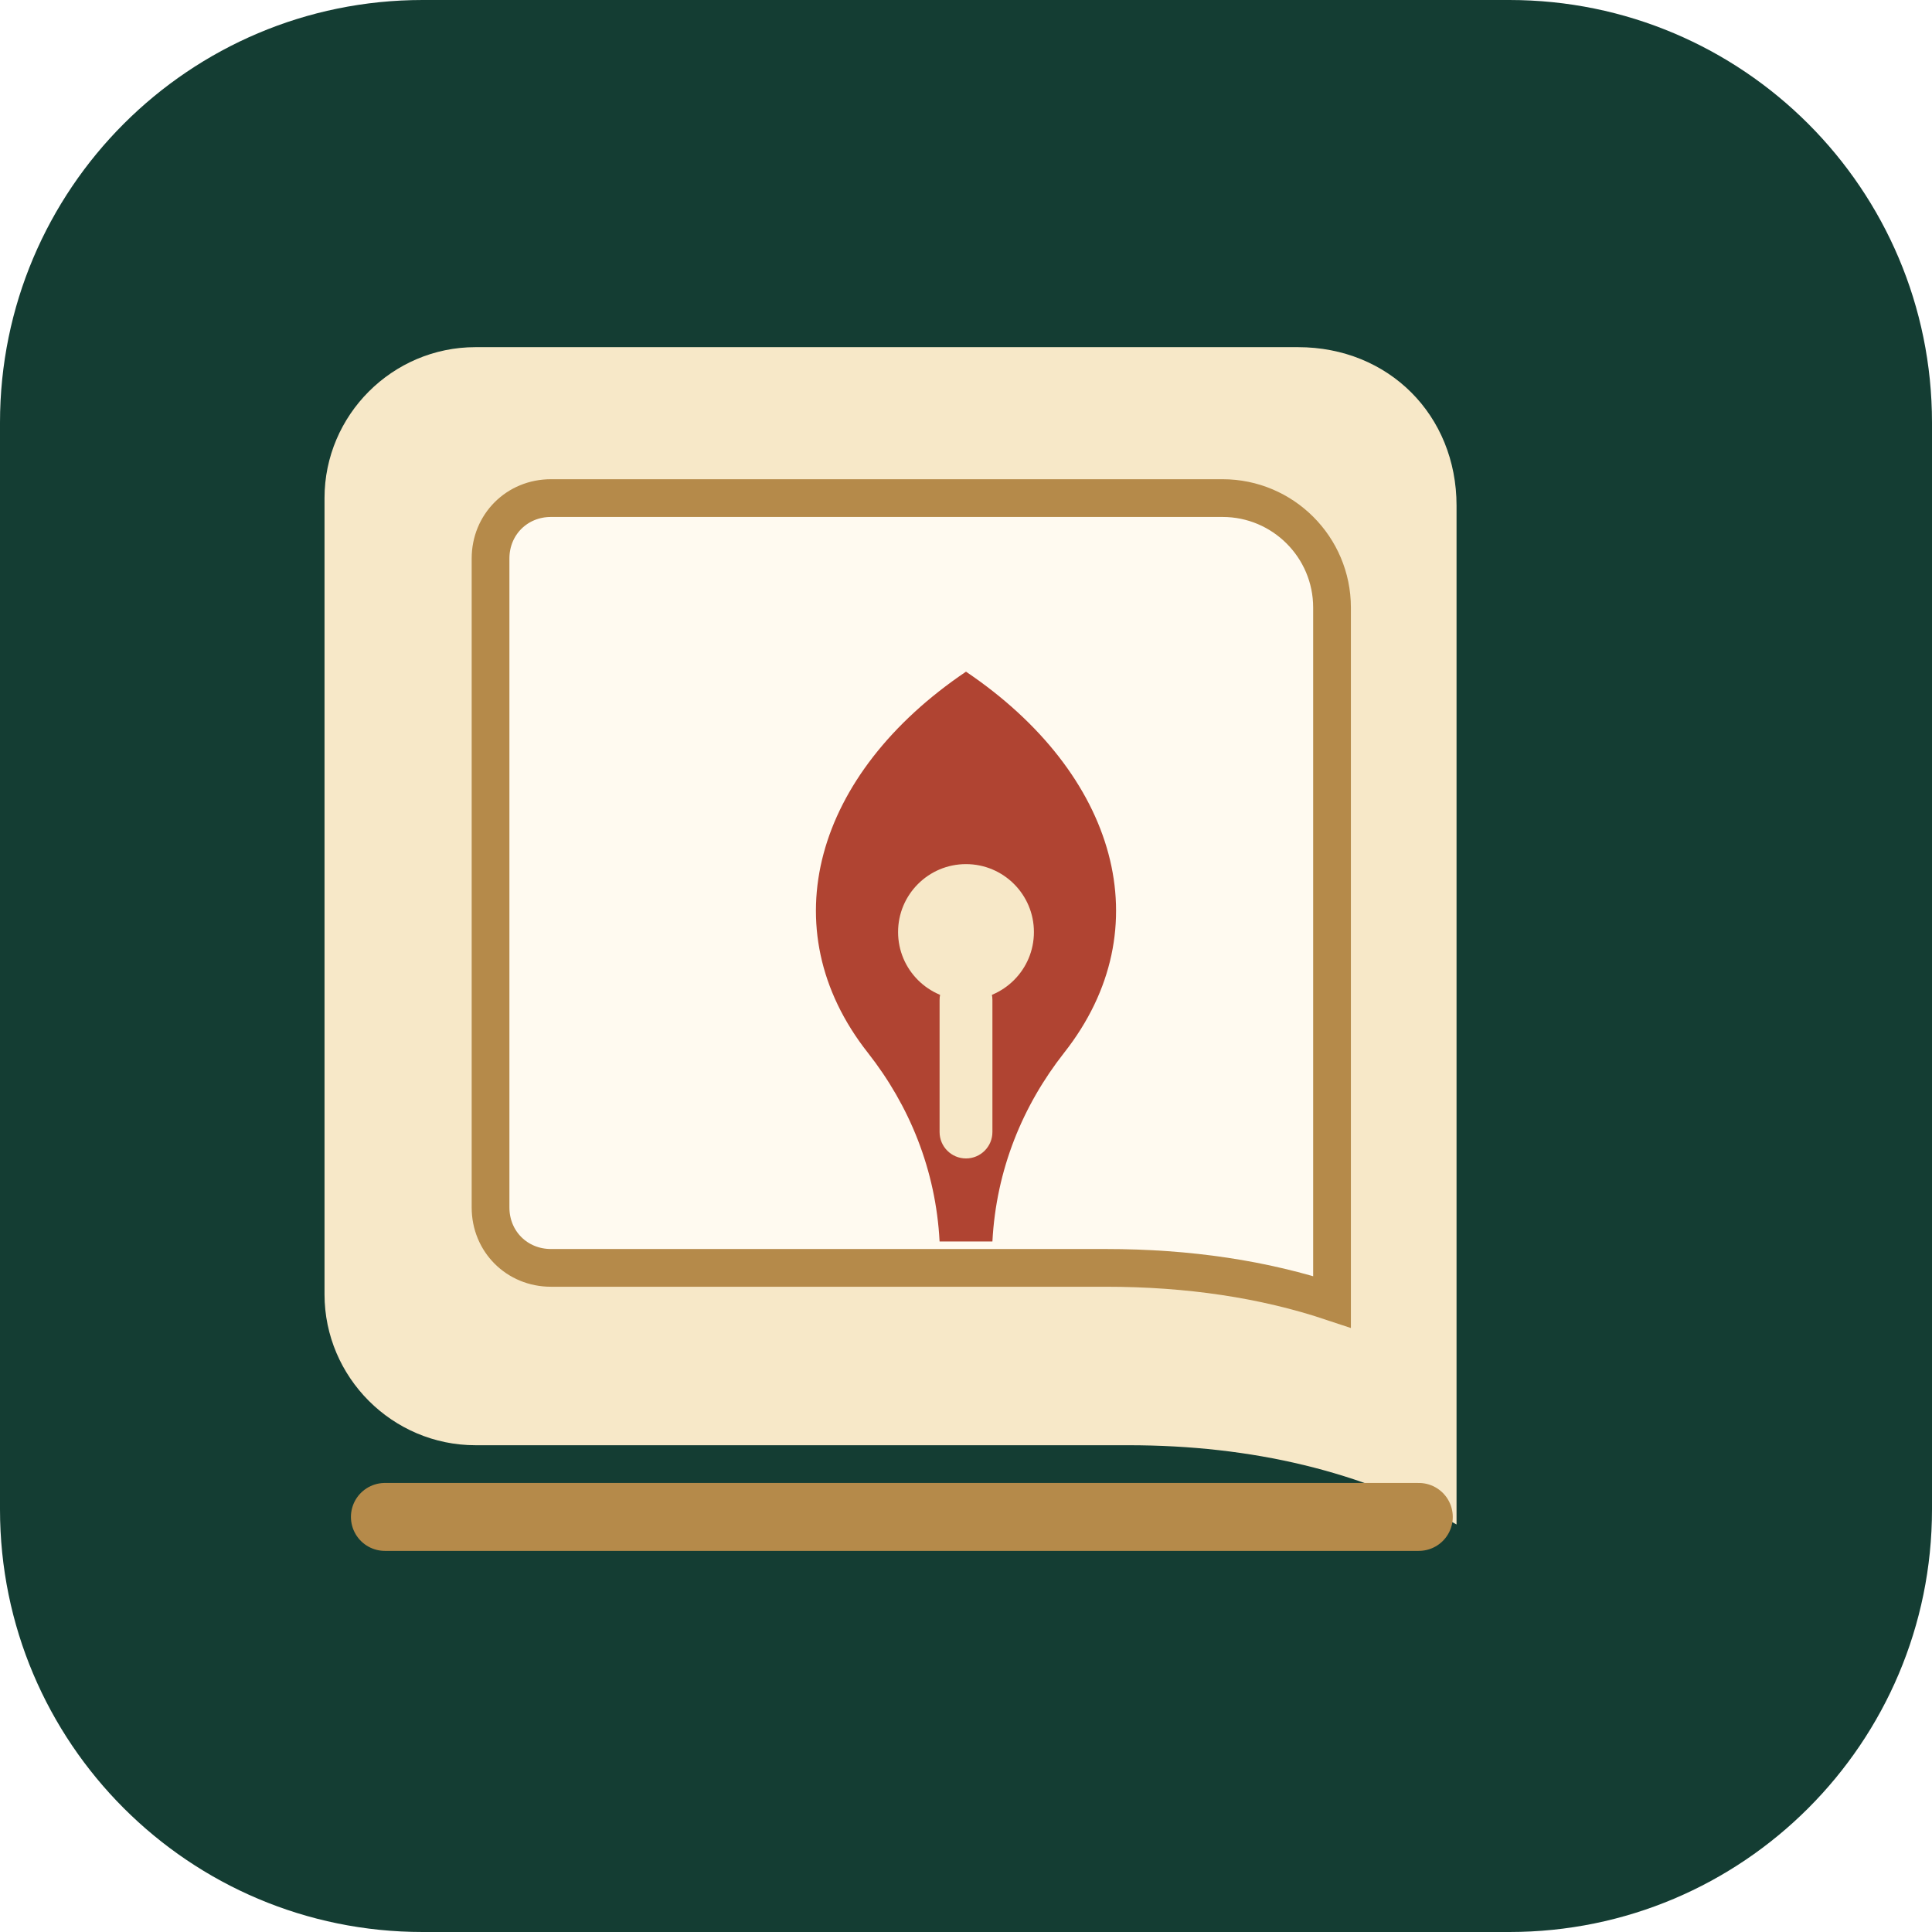
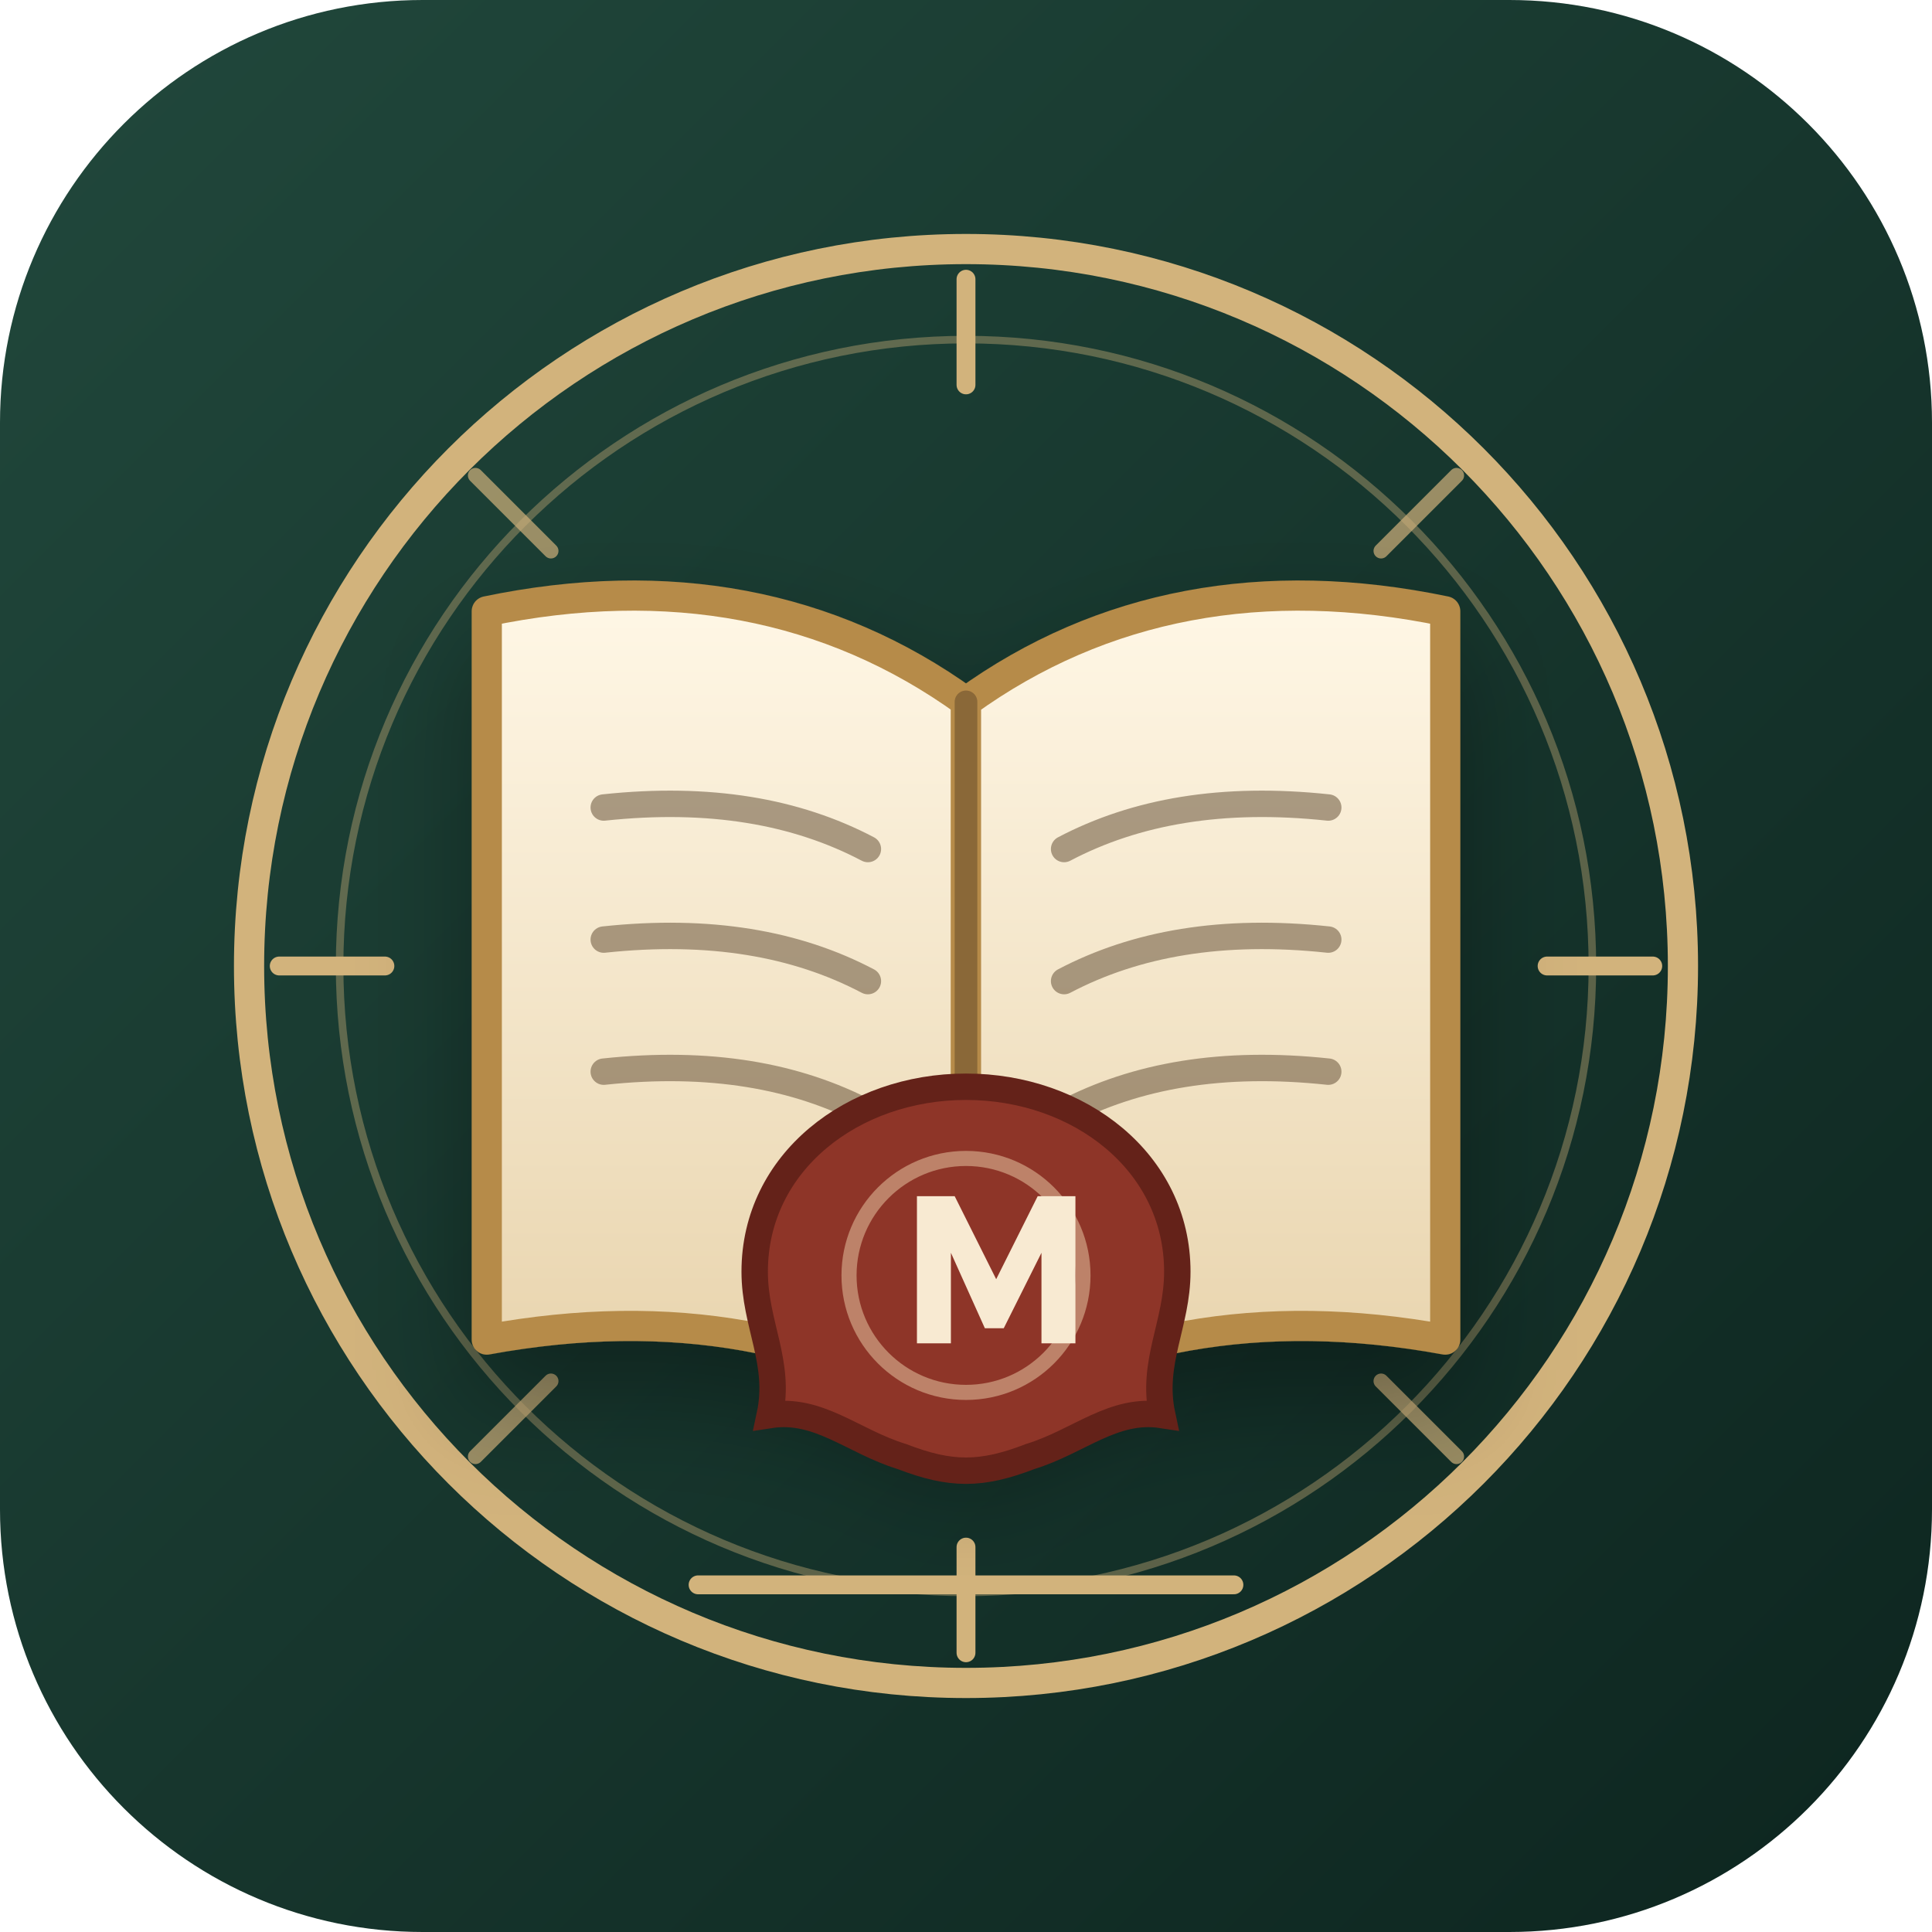
<svg xmlns="http://www.w3.org/2000/svg" viewBox="0 0 512 512" role="img" aria-labelledby="title desc">
-   <rect width="512" height="512" rx="112" fill="#143d33" />
-   <path d="M126 92h218c24 0 42 18 42 42v270c-25-14-54-21-87-21H126c-22 0-40-18-40-40V132c0-22 18-40 40-40Z" fill="#f7e8c8" />
-   <path d="M146 132h178c16 0 29 13 29 29v184c-18-6-38-9-60-9H146c-9 0-16-7-16-16V148c0-9 7-16 16-16Z" fill="#fffaf0" stroke="#b58a4a" stroke-width="10" />
-   <path d="M256 178c-40 27-52 68-26 101 11 14 18 31 19 50h14c1-19 8-36 19-50 26-33 14-74-26-101Z" fill="#b04432" />
-   <circle cx="256" cy="247" r="18" fill="#f7e8c8" />
-   <rect x="249" y="258" width="14" height="49" rx="7" fill="#f7e8c8" />
-   <path d="M102 402h274" stroke="#b58a4a" stroke-width="18" stroke-linecap="round" />
+   <defs>
+     <linearGradient id="bg" x1="0" y1="0" x2="1" y2="1">
+       <stop offset="0" stop-color="#21483c" />
+       <stop offset="1" stop-color="#0d251f" />
+     </linearGradient>
+     <linearGradient id="paper" x1="0" y1="0" x2="0" y2="1">
+       <stop offset="0" stop-color="#fff7e6" />
+       <stop offset="1" stop-color="#e7d2aa" />
+     </linearGradient>
+     <filter id="shadow" x="-30%" y="-30%" width="160%" height="160%">
+       <feDropShadow dx="0" dy="14" stdDeviation="14" flood-color="#07110e" flood-opacity=".32" />
+     </filter>
+   </defs>
+   <rect width="512" height="512" rx="112" fill="url(#bg)" />
+   <circle cx="256" cy="256" r="190" fill="none" stroke="#d2b37c" stroke-width="8" />
+   <circle cx="256" cy="256" r="166" fill="none" stroke="#d2b37c" stroke-opacity=".38" stroke-width="2" />
+   <path d="M256 74v28M256 410v28M74 256h28M410 256h28" stroke="#d2b37c" stroke-width="5" stroke-linecap="round" />
+   <path d="M126 126l20 20M366 366l20 20M386 126l-20 20M146 366l-20 20" stroke="#d2b37c" stroke-opacity=".7" stroke-width="4" stroke-linecap="round" />
+   <g filter="url(#shadow)">
+     <path d="M129 162c48-10 91-2 127 24v191c-36-23-78-31-127-22V162Z" fill="url(#paper)" stroke="#b68b49" stroke-width="8" stroke-linejoin="round" />
+     <path d="M383 162c-48-10-91-2-127 24v191c36-23 78-31 127-22V162Z" fill="url(#paper)" stroke="#b68b49" stroke-width="8" stroke-linejoin="round" />
+     <path d="M256 186v190" stroke="#8a6737" stroke-width="6" stroke-linecap="round" />
+     <path d="M160 214c28-3 51 1 70 11M160 249c28-3 51 1 70 11M160 284c28-3 51 1 70 11" fill="none" stroke="#715c42" stroke-opacity=".58" stroke-width="7" stroke-linecap="round" />
+     <path d="M282 225c19-10 42-14 70-11M282 260c19-10 42-14 70-11M282 295c19-10 42-14 70-11" fill="none" stroke="#715c42" stroke-opacity=".58" stroke-width="7" stroke-linecap="round" />
+   </g>
+   <g transform="translate(256 344)">
+     <path d="M0-56c30 0 56 20 56 49 0 14-7 24-4 38-13-2-22 7-35 11C4 47-4 47-17 42c-13-4-22-13-35-11 3-14-4-24-4-38 0-29 26-49 56-49Z" fill="#8e3528" stroke="#642219" stroke-width="7" />
+     <circle cy="-6" r="31" fill="none" stroke="#f0d4b0" stroke-opacity=".48" stroke-width="4" />
+     <path d="M-13 12V-27h10L8-5l11-22h10v39h-9V-12L10 8H5L-4-12v24h-9Z" fill="#f8ead2" />
+   </g>
+   <path d="M185 420h142" stroke="#d2b37c" stroke-width="5" stroke-linecap="round" />
</svg>
